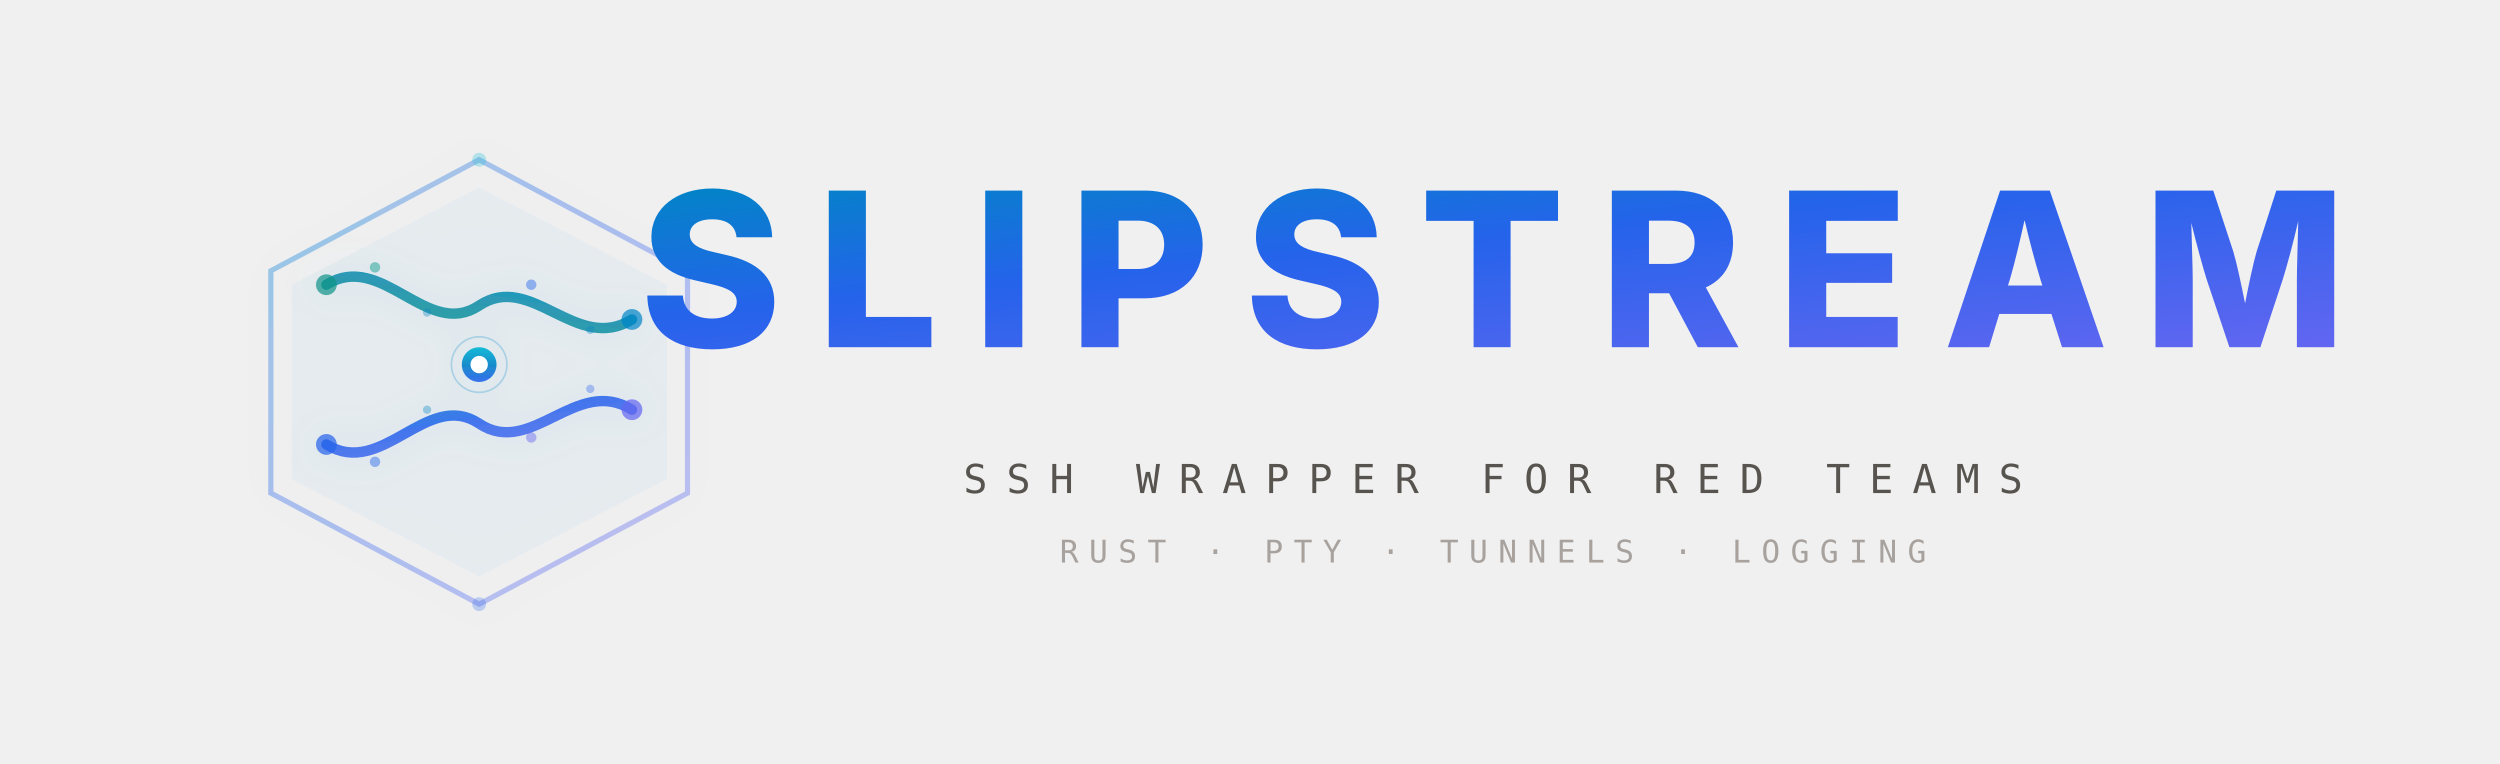
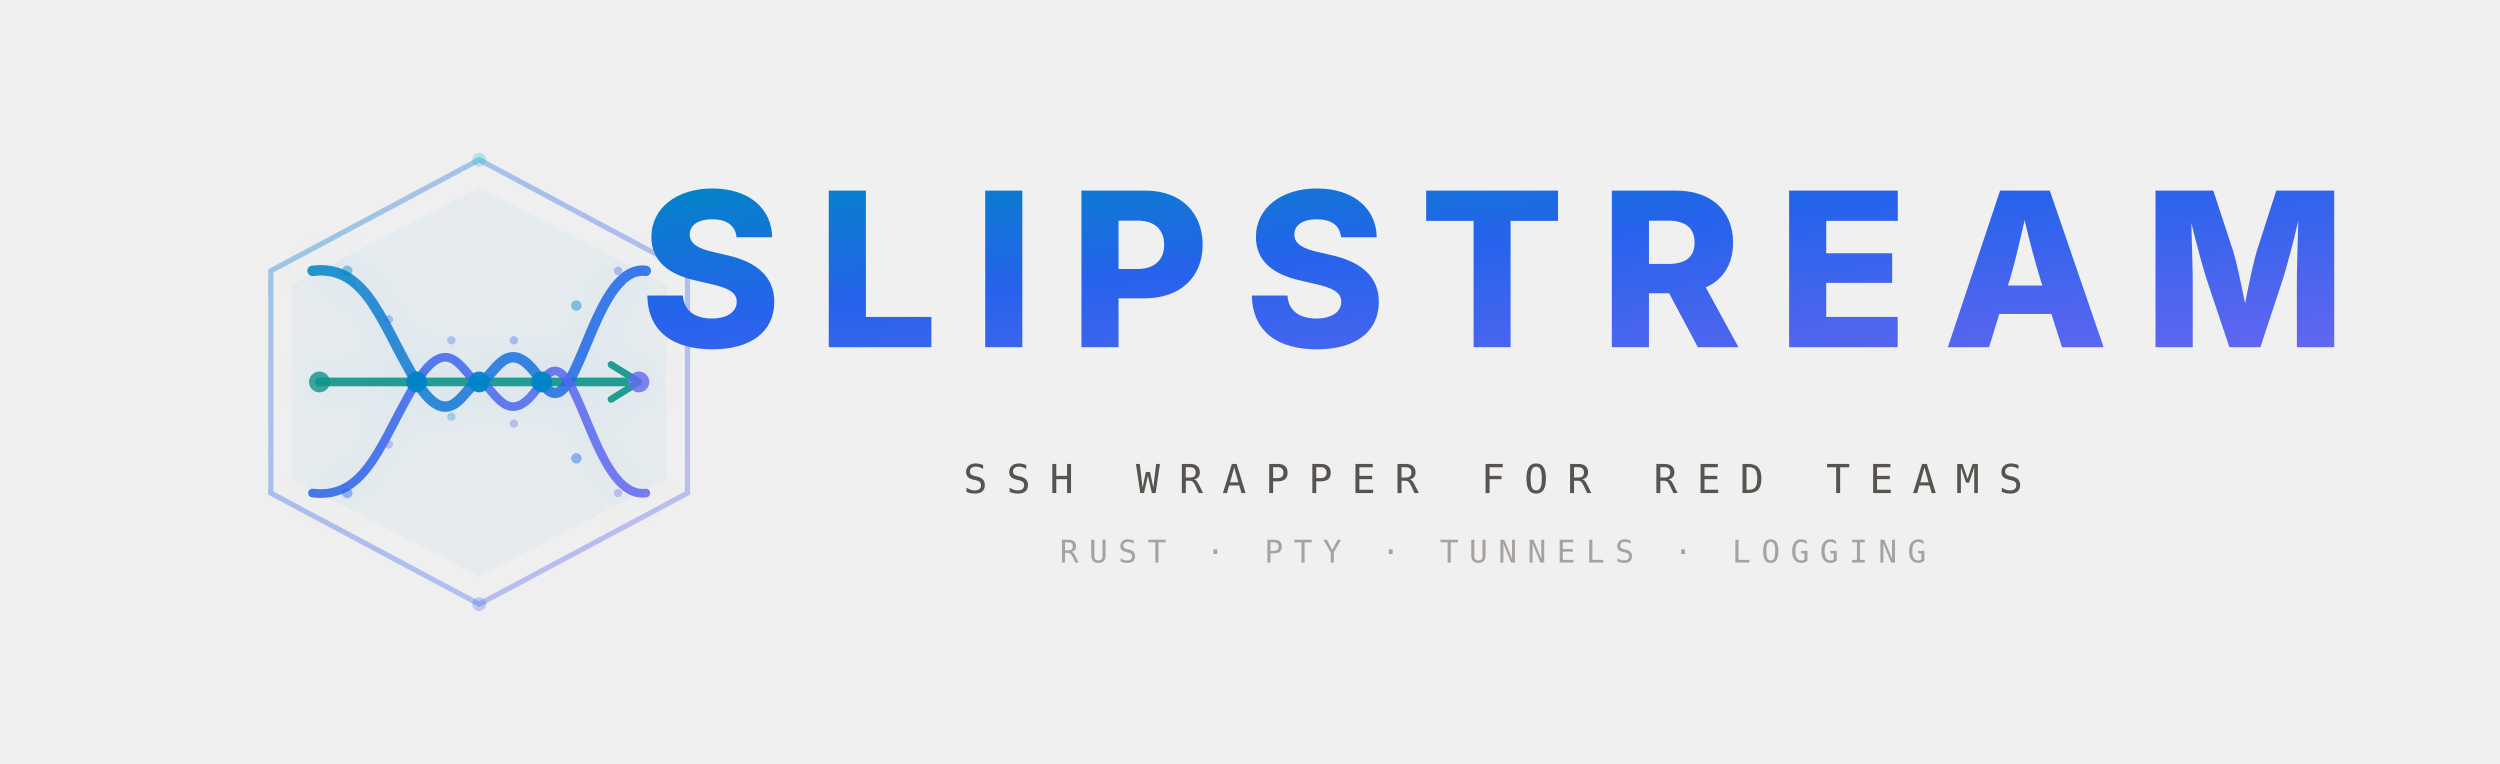
<svg xmlns="http://www.w3.org/2000/svg" viewBox="0 0 720 220" fill="none">
  <defs>
    <linearGradient id="g1" x1="0%" y1="0%" x2="100%" y2="100%">
      <stop offset="0%" stop-color="#0284c7" />
      <stop offset="40%" stop-color="#2563eb" />
      <stop offset="100%" stop-color="#6366f1" />
    </linearGradient>
-     <linearGradient id="g2" x1="0%" y1="100%" x2="100%" y2="0%">
-       <stop offset="0%" stop-color="#0d9488" />
-       <stop offset="100%" stop-color="#0284c7" />
+     <linearGradient id="gWrapUpper" x1="0%" y1="0%" x2="100%" y2="0%">
+       <stop offset="0%" stop-color="#0284c7" />
+       <stop offset="100%" stop-color="#2563eb" />
    </linearGradient>
-     <linearGradient id="g3" x1="0%" y1="0%" x2="0%" y2="100%">
-       <stop offset="0%" stop-color="#06b6d4" />
-       <stop offset="50%" stop-color="#0284c7" />
-       <stop offset="100%" stop-color="#2563eb" />
+     <linearGradient id="gWrapLower" x1="0%" y1="0%" x2="100%" y2="0%">
+       <stop offset="0%" stop-color="#2563eb" />
+       <stop offset="100%" stop-color="#6366f1" />
    </linearGradient>
    <filter id="softglow" x="-30%" y="-30%" width="160%" height="160%">
      <feGaussianBlur in="SourceAlpha" stdDeviation="6" result="blur" />
      <feFlood flood-color="#0284c7" flood-opacity="0.1" result="color" />
      <feComposite in="color" in2="blur" operator="in" result="shadow" />
      <feComposite in="SourceGraphic" in2="shadow" operator="over" />
    </filter>
  </defs>
  <g transform="translate(58, 40)" filter="url(#softglow)">
    <path d="M 80 6 L 140 38 L 140 102 L 80 134 L 20 102 L 20 38 Z" fill="none" stroke="url(#g1)" stroke-width="1.5" opacity="0.35" />
    <path d="M 80 14 L 134 42 L 134 98 L 80 126 L 26 98 L 26 42 Z" fill="#0284c7" opacity="0.04" />
-     <path d="M 36 42 C 52 32, 65 58, 80 48 C 95 38, 108 62, 124 52" stroke="url(#g2)" stroke-width="3" stroke-linecap="round" fill="none" opacity="0.85" />
-     <path d="M 36 88 C 52 98, 65 72, 80 82 C 95 92, 108 68, 124 78" stroke="url(#g1)" stroke-width="3" stroke-linecap="round" fill="none" opacity="0.85" />
-     <circle cx="80" cy="65" r="5" fill="url(#g3)" opacity="0.9" />
-     <circle cx="80" cy="65" r="2.5" fill="#ffffff" />
-     <circle cx="80" cy="65" r="8" fill="none" stroke="#0284c7" stroke-width="0.5" opacity="0.25" />
-     <circle cx="36" cy="42" r="3" fill="#0d9488" opacity="0.7" />
-     <circle cx="124" cy="52" r="3" fill="#0284c7" opacity="0.7" />
-     <circle cx="36" cy="88" r="3" fill="#2563eb" opacity="0.7" />
-     <circle cx="124" cy="78" r="3" fill="#6366f1" opacity="0.7" />
-     <circle cx="50" cy="37" r="1.5" fill="#0d9488" opacity="0.45" />
-     <circle cx="65" cy="50" r="1.2" fill="#0284c7" opacity="0.35" />
-     <circle cx="95" cy="42" r="1.5" fill="#2563eb" opacity="0.45" />
-     <circle cx="112" cy="55" r="1.2" fill="#0284c7" opacity="0.35" />
-     <circle cx="50" cy="93" r="1.5" fill="#2563eb" opacity="0.45" />
-     <circle cx="65" cy="78" r="1.2" fill="#0284c7" opacity="0.35" />
-     <circle cx="95" cy="86" r="1.5" fill="#6366f1" opacity="0.45" />
-     <circle cx="112" cy="72" r="1.2" fill="#2563eb" opacity="0.35" />
+     <line x1="34" y1="70" x2="122" y2="70" stroke="#0d9488" stroke-width="2.5" stroke-linecap="round" opacity="0.9" />
+     <path d="M 118 65 L 126 70 L 118 75" stroke="#0d9488" stroke-width="2" stroke-linecap="round" stroke-linejoin="round" fill="none" opacity="0.9" />
+     <path d="M 32 38 C 48 36, 52 54, 62 70 C 72 86, 76 70, 80 70 C 84 70, 88 54, 98 70 C 108 86, 112 36, 128 38" stroke="url(#gWrapUpper)" stroke-width="3" stroke-linecap="round" fill="none" opacity="0.85" />
+     <path d="M 32 102 C 48 104, 52 86, 62 70 C 72 54, 76 70, 80 70 C 84 70, 88 86, 98 70 C 108 54, 112 104, 128 102" stroke="url(#gWrapLower)" stroke-width="2.5" stroke-linecap="round" fill="none" opacity="0.85" />
+     <circle cx="62" cy="70" r="3" fill="#0284c7" opacity="0.95" />
+     <circle cx="80" cy="70" r="3" fill="#0284c7" opacity="0.95" />
+     <circle cx="98" cy="70" r="3" fill="#0284c7" opacity="0.95" />
+     <circle cx="34" cy="70" r="3" fill="#0d9488" opacity="0.8" />
+     <circle cx="126" cy="70" r="3" fill="#6366f1" opacity="0.8" />
+     <circle cx="42" cy="38" r="1.5" fill="#0284c7" opacity="0.45" />
+     <circle cx="54" cy="52" r="1.2" fill="#2563eb" opacity="0.35" />
+     <circle cx="72" cy="80" r="1.2" fill="#0284c7" opacity="0.3" />
+     <circle cx="90" cy="58" r="1.2" fill="#2563eb" opacity="0.35" />
+     <circle cx="108" cy="48" r="1.5" fill="#0284c7" opacity="0.45" />
+     <circle cx="120" cy="38" r="1.2" fill="#2563eb" opacity="0.35" />
+     <circle cx="42" cy="102" r="1.5" fill="#2563eb" opacity="0.45" />
+     <circle cx="54" cy="88" r="1.2" fill="#6366f1" opacity="0.35" />
+     <circle cx="72" cy="58" r="1.2" fill="#2563eb" opacity="0.3" />
+     <circle cx="90" cy="82" r="1.2" fill="#6366f1" opacity="0.35" />
+     <circle cx="108" cy="92" r="1.5" fill="#2563eb" opacity="0.45" />
+     <circle cx="120" cy="102" r="1.2" fill="#6366f1" opacity="0.35" />
    <circle cx="80" cy="6" r="2" fill="#06b6d4" opacity="0.25" />
    <circle cx="80" cy="134" r="2" fill="#2563eb" opacity="0.25" />
  </g>
  <text x="430" y="100" font-family="'SF Pro Display', 'Inter', 'Segoe UI', 'Helvetica Neue', Arial, sans-serif" font-size="62" font-weight="800" letter-spacing="10" fill="url(#g1)" text-anchor="middle">SLIPSTREAM</text>
  <line x1="270" y1="118" x2="590" y2="118" stroke="url(#g1)" stroke-width="0.8" opacity="0.2" />
  <text x="430" y="142" font-family="'SF Mono', 'JetBrains Mono', 'Fira Code', 'Cascadia Code', monospace" font-size="11.5" font-weight="400" letter-spacing="5.5" fill="#57534e" text-anchor="middle">SSH WRAPPER FOR RED TEAMS</text>
  <text x="430" y="162" font-family="'SF Mono', 'JetBrains Mono', 'Fira Code', monospace" font-size="9" font-weight="400" letter-spacing="3" fill="#a8a29e" text-anchor="middle">RUST  ·  PTY  ·  TUNNELS  ·  LOGGING</text>
</svg>
